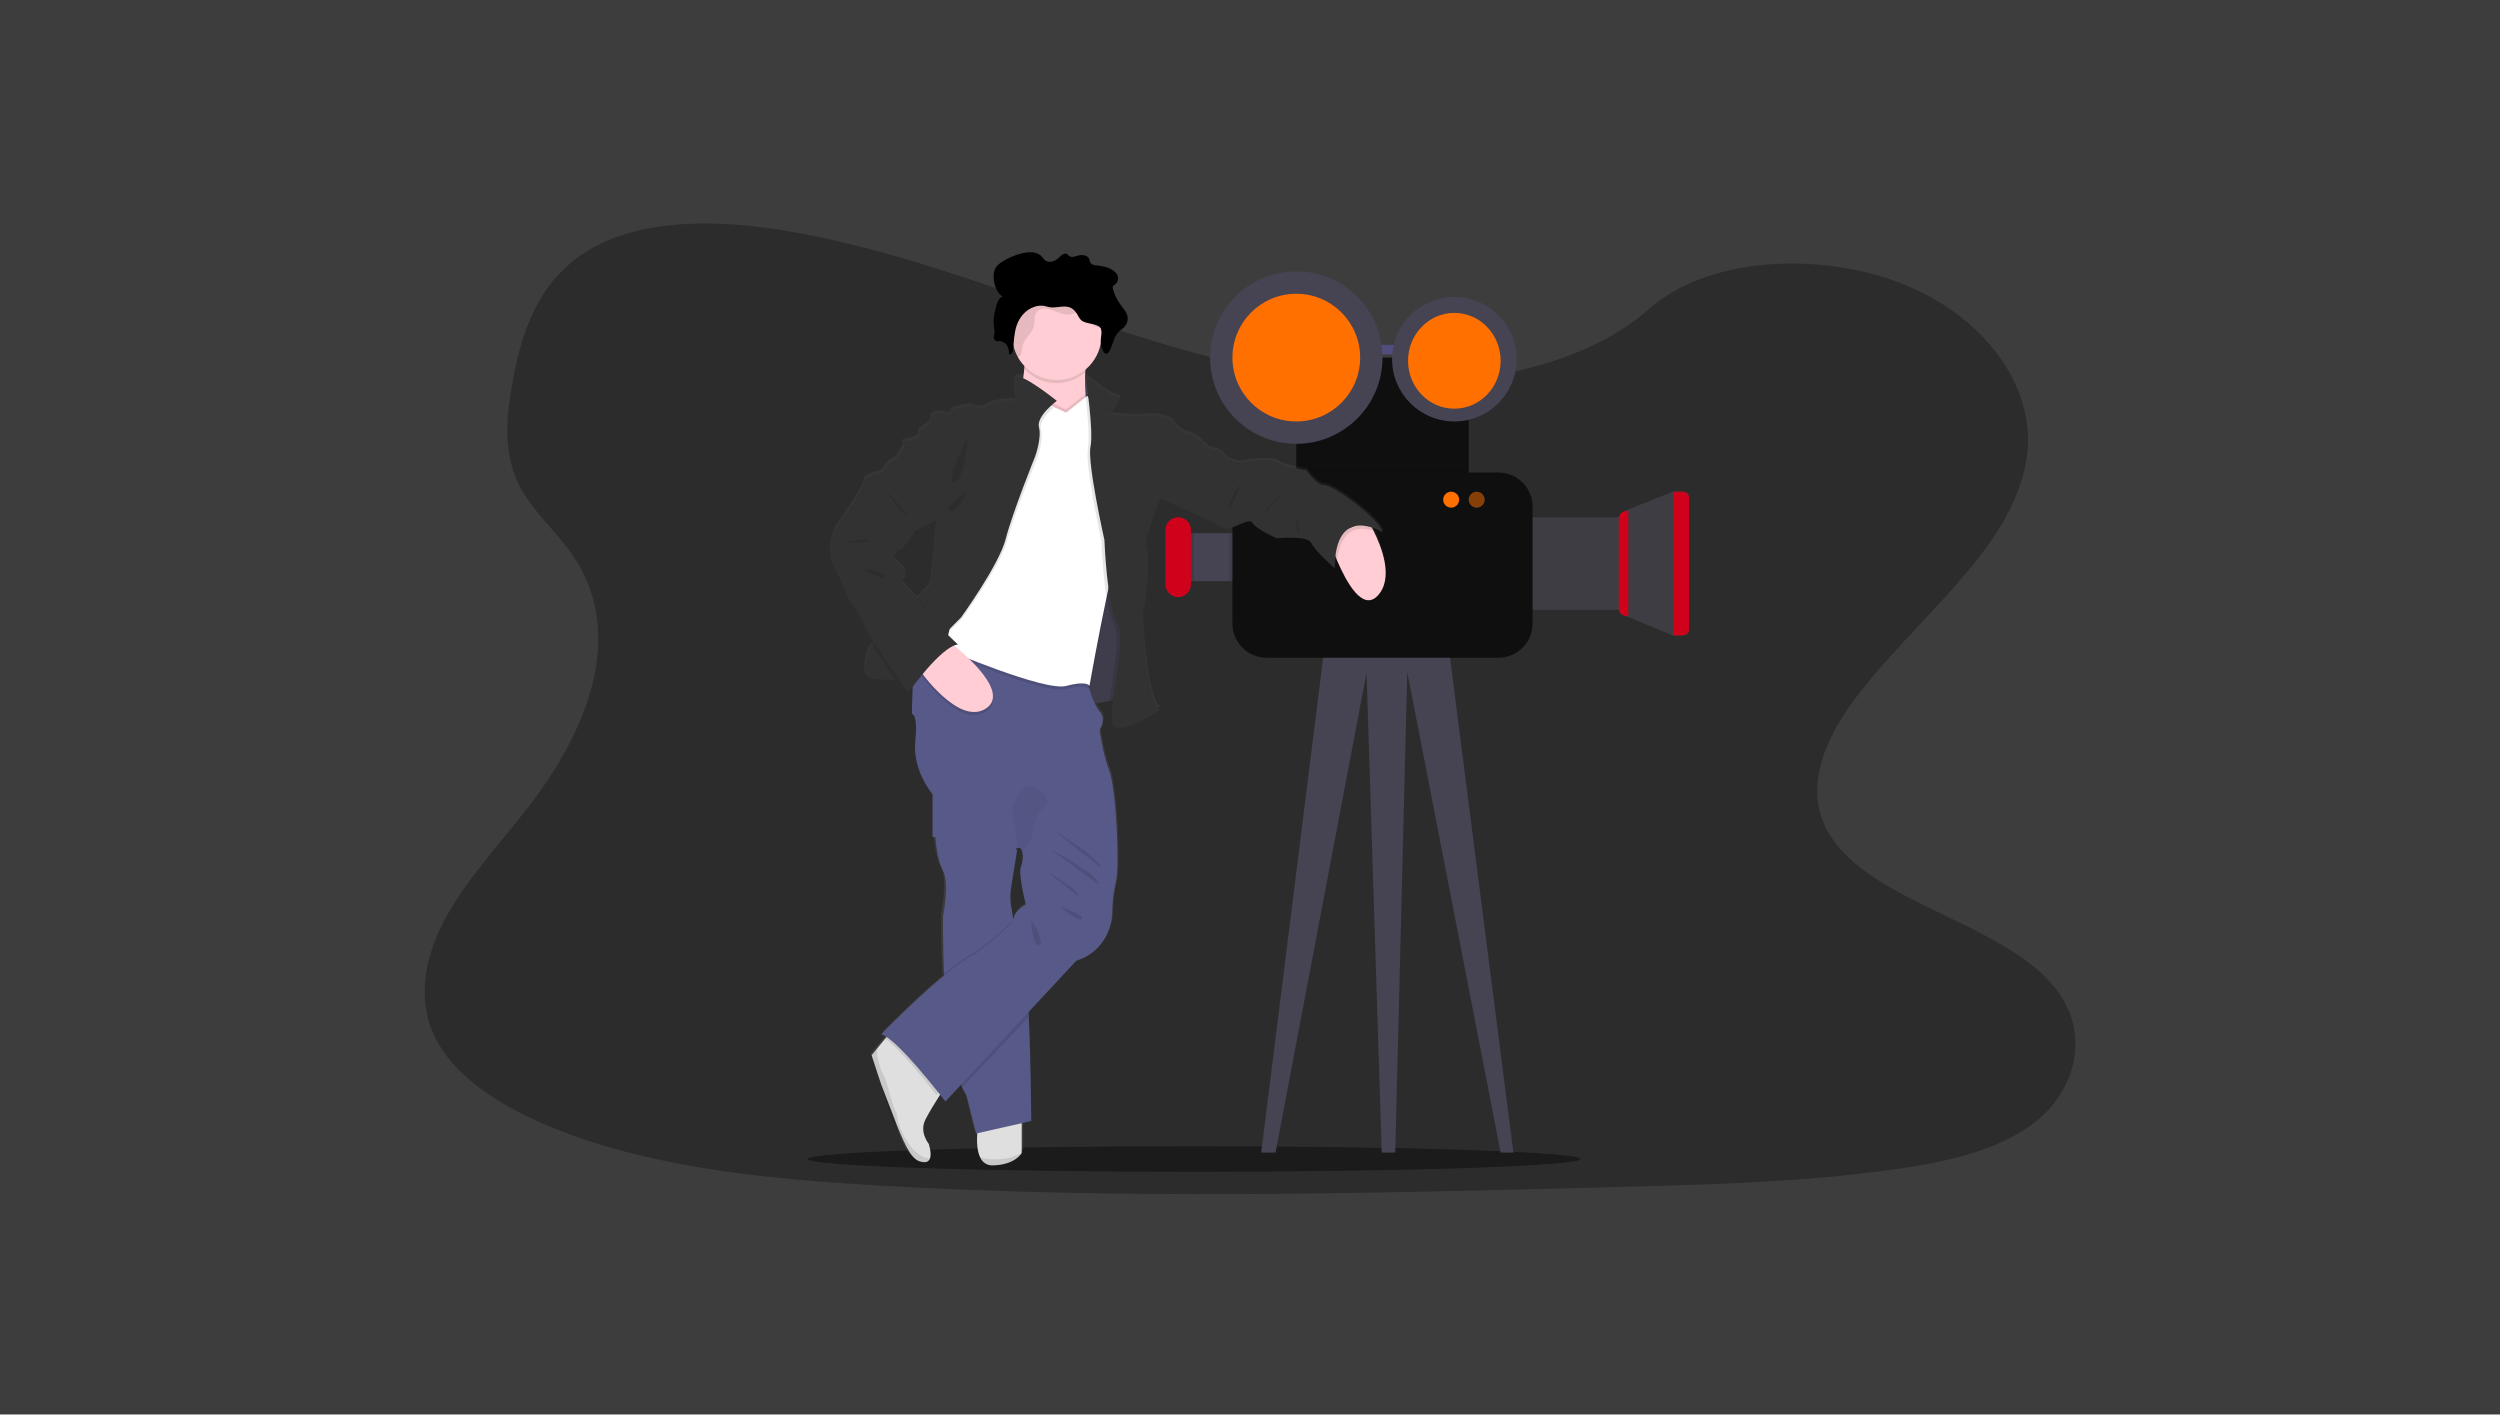
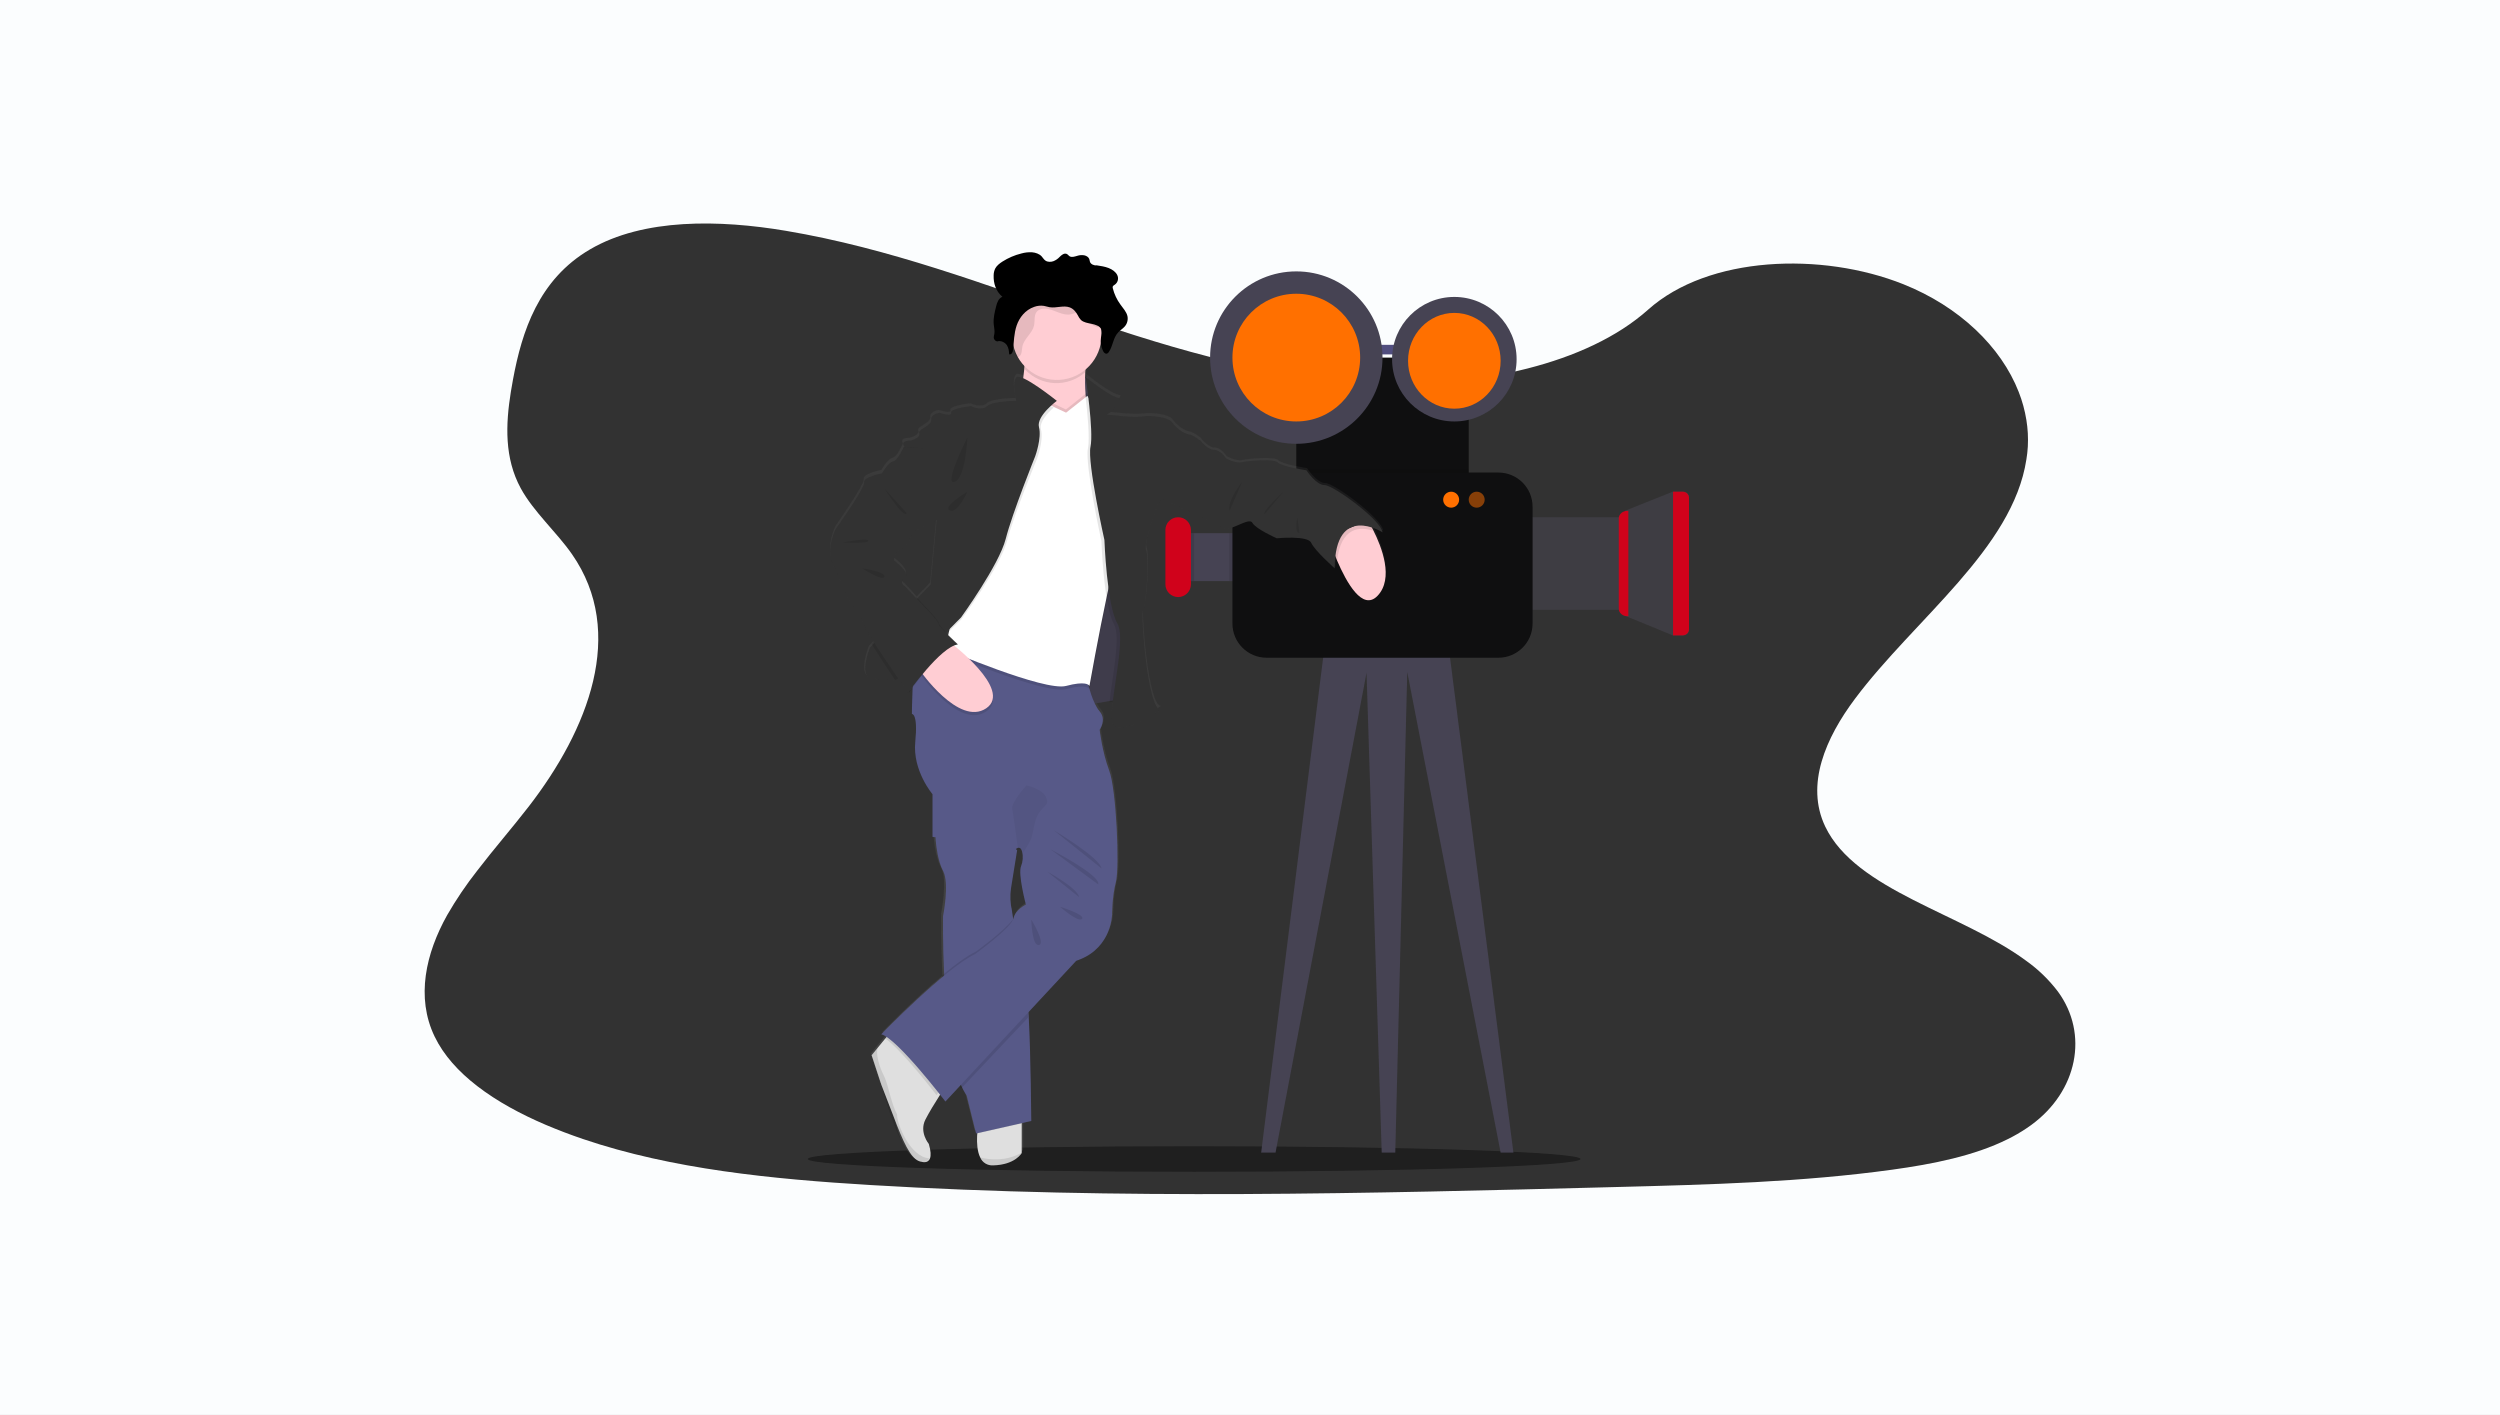
<svg xmlns="http://www.w3.org/2000/svg" xmlns:xlink="http://www.w3.org/1999/xlink" width="783px" height="443px" viewBox="0 0 783 443" version="1.1">
  <defs>
    <polygon id="path-1" points="783 1.13686838e-13 5.68434189e-14 1.13686838e-13 5.68434189e-14 443 783 443" />
    <linearGradient x1="50.037%" y1="100.017%" x2="50.037%" y2="-0.005%" id="linearGradient-3">
      <stop stop-color="#808080" stop-opacity="0.25" offset="0%" />
      <stop stop-color="#808080" stop-opacity="0.12" offset="54%" />
      <stop stop-color="#808080" stop-opacity="0.1" offset="100%" />
    </linearGradient>
  </defs>
  <g id="Page-1" stroke="none" stroke-width="1" fill="none" fill-rule="evenodd">
    <g id="photos">
      <g id="cheers-2">
        <g id="cheers">
          <g id="Group-15">
            <g id="Group-14">
              <g id="The-gang">
                <g id="Oval-+-Oval-Mask">
                  <g id="Path-5">
                    <mask id="mask-2" fill="white">
                      <use xlink:href="#path-1" />
                    </mask>
-                     <use id="Mask" fill="#3D3D3D" fill-rule="nonzero" xlink:href="#path-1" />
+                     <use id="Mask" fill="#FBFDFE" fill-rule="nonzero" xlink:href="#path-1" />
                    <g id="undraw_videographer_nnc7" mask="url(#mask-2)" fill-rule="nonzero">
                      <g transform="translate(133, 70)">
                        <path d="M503.152,282.372 C502.666,282.728 502.168,283.07 501.664,283.407 C499.808,284.653 497.869,285.773 495.863,286.76 C485.32,292.024 472.333,294.594 459.678,296.34 C431.299,300.264 402.322,301.024 373.467,301.771 C295.511,303.801 217.349,305.821 139.591,301.15 C108.871,299.305 77.463,296.2 49.619,286.751 C45.631,285.398 41.718,283.907 37.881,282.278 C30.124,278.97 22.673,274.952 16.476,270.164 C10.634,265.664 5.933,260.489 3.111,254.612 C-2.776,242.363 0.339,228.607 7.057,216.605 C9.865,211.735 13.019,207.073 16.494,202.656 C21.671,195.897 27.383,189.349 32.605,182.599 C51.174,158.561 63.289,128.2 46.149,103.576 C41.206,96.502 34.101,90.292 30.088,82.908 C24.961,73.458 25.361,62.969 26.992,52.758 C27.199,51.471 27.441,50.193 27.661,48.915 C30.461,33.809 35.674,17.528 51.812,8.096 C68.574,-1.705 92.369,-1.21 113.18,2.296 C145.536,7.75 175.385,19.139 205.525,29.426 C235.666,39.713 267.236,49.109 300.383,50.126 C329.647,51.026 363.787,44.334 383.21,26.969 C402.084,10.103 437.541,8.821 463.111,19.009 C480.637,26.002 493.737,38.597 499.26,52.758 C500.376,55.594 501.182,58.542 501.664,61.551 C502.112,64.291 502.263,67.072 502.114,69.844 C502.037,71.194 501.889,72.567 501.664,73.894 C497.395,101.853 466.652,123.902 447.967,148.877 C438.835,161.076 432.386,175.728 438.664,188.881 C448.241,208.924 481.545,216.047 501.664,230.969 C505.423,233.655 508.756,236.892 511.551,240.572 C521.28,253.856 517.681,271.784 503.152,282.372 Z" id="Path" fill="#2B2B2B" opacity="0.966" />
                        <ellipse id="Oval" fill="#000000" opacity="0.394" cx="241" cy="293" rx="121" ry="4" />
                        <polygon id="Path" fill="#464353" points="341 291 337.001 291 307.751 140.457 304 291 299.753 291 295.001 140.709 266.499 291 262 291 281.372 136.268 282.004 131.239 320.005 127 321.186 136.268" />
                        <rect id="Rectangle" fill="#464353" x="236" y="97" width="24" height="15" />
                        <path d="M376,89.944 L390.929,84 L394.201,84 C395.194,84 396,84.794 396,85.774 L396,127.226 C396,128.206 395.194,129 394.201,129 L390.929,129 L376,122.87 L376,89.944 Z" id="Path" fill="#3E3D43" />
                        <rect id="Rectangle" fill="#3E3D43" x="346" y="92" width="30" height="29" />
                        <rect id="Rectangle" fill="#514E7F" x="295" y="38" width="19" height="3" />
                        <rect id="Rectangle" fill="#0F0F10" x="273" y="42" width="54" height="40" />
                        <rect id="Rectangle" fill="#000000" opacity="0.1" x="273" y="77" width="54" height="5" />
                        <rect id="Rectangle" fill="#000000" opacity="0.1" x="346" y="92" width="1" height="29" />
                        <rect id="Rectangle" fill="#000000" opacity="0.1" x="252" y="97" width="8" height="15" />
                        <polygon id="Path" fill="#000000" opacity="0.1" points="321 136 281 136 281.634 131.116 319.813 127" />
                        <rect id="Rectangle" fill="#0F0F10" x="253" y="78" width="94" height="58" rx="10.7" />
                        <path d="M376.675,90 L377,90 L377,123 L376.675,123 C375.198,123 374,121.943 374,120.64 L374,92.36 C374,91.057 375.198,90 376.675,90 Z" id="Path" fill="#D0021B" />
                        <path d="M391,84 L394.054,84 C395.129,84 396,84.871 396,85.946 L396,127.054 C396,128.129 395.129,129 394.054,129 L391,129 L391,84 Z" id="Path" fill="#D0021B" />
                        <rect id="Rectangle" fill="#000000" opacity="0.1" x="237" y="97" width="4" height="15" />
                        <rect id="Rectangle" fill="#D0021B" x="232" y="92" width="8" height="25" rx="4" />
                        <circle id="Oval" fill="#464353" cx="273" cy="42" r="27" />
                        <circle id="Oval" fill="#FF7000" cx="273" cy="42" r="20" />
                        <circle id="Oval" fill="#464353" cx="322.5" cy="42.5" r="19.5" />
                        <ellipse id="Oval" fill="#FF7000" cx="322.5" cy="43" rx="14.5" ry="15" />
                        <circle id="Oval" fill="#FF7000" cx="321.5" cy="86.5" r="2.5" />
                        <circle id="Oval" fill="#FF7000" opacity="0.5" cx="329.5" cy="86.5" r="2.5" />
                        <path d="M297.137,95.052 L296.952,94.688 C298.093,95.067 299.189,95.572 300.219,96.192 C299.769,92.278 284.772,81.291 282.072,81.291 C279.372,81.291 276.371,76.625 276.371,76.625 C276.371,76.625 268.573,75.423 267.371,74.149 C266.17,72.874 258.071,73.617 256.122,74.068 C254.174,74.518 251.173,72.865 251.173,72.865 C251.173,72.865 249.521,70.163 247.424,70.163 C245.328,70.163 243.082,67.155 243.082,67.155 C243.082,67.155 241.125,65.354 239.325,65.048 C237.525,64.742 235.275,62.796 234.222,61.288 C233.169,59.779 227.923,59.036 224.926,59.486 C221.929,59.937 213.825,58.874 213.825,58.874 C217.124,57.37 217.92,53.758 217.92,53.758 C214.968,53.605 207.211,47.085 207.211,47.085 C207.211,47.085 207.53,49.192 207.899,52.133 L207.4,51.489 L207.332,51.543 C207.174,49.445 207.151,47.339 207.265,45.238 C207.265,45.076 207.292,44.914 207.301,44.747 C211.216,41.315 212.907,35.993 211.693,30.927 C211.612,30.585 188.011,44.23 187.993,44.374 C187.889,45.4 187.763,46.504 187.619,47.616 C186.454,47.08 185.554,46.873 185.198,47.26 C183.691,48.917 185.198,54.636 185.198,54.636 C185.198,54.636 177.842,54.636 176.042,56.289 C174.242,57.942 170.944,56.289 170.944,56.289 C170.944,56.289 164.194,57.046 164.644,58.401 C165.094,59.757 161.044,58.401 161.044,58.401 C161.044,58.401 158.191,58.703 158.344,60.653 C158.497,62.603 153.993,63.508 154.592,64.863 C155.19,66.219 151.892,67.115 151.892,67.115 C151.892,67.115 148.594,66.966 149.795,68.916 C149.795,68.916 147.995,73.131 146.497,73.419 C144.998,73.707 143.046,77.179 143.046,77.179 C143.046,77.179 137.268,78.233 137.529,80.039 C137.79,81.845 128.647,94.764 128.647,94.764 C128.647,94.764 125.645,100.956 127.747,105.473 C129.848,109.989 131.346,112.998 131.796,114.65 C132.246,116.303 137.7,123.58 137.655,124.936 C137.655,125.359 139.005,127.637 140.845,130.528 L140.305,131.087 L139.122,132.307 C139.122,132.307 135.369,141.638 139.869,142.088 C143.671,142.466 146.402,142.741 147.788,142.363 C148.013,142.31 148.227,142.217 148.418,142.088 L148.472,142.048 C150.11,144.466 151.271,146.155 151.271,146.155 C151.271,146.155 151.433,145.916 151.721,145.506 L152.171,146.15 C152.171,146.15 152.531,145.637 153.143,144.799 C152.945,148.892 152.918,152.927 152.918,152.927 C152.918,152.927 154.871,152.626 153.971,161.654 C153.071,170.683 159.37,178.055 159.37,178.055 L159.37,191.452 C159.37,191.452 159.37,191.79 159.433,192.353 C159.6,194.275 160.149,198.81 161.769,201.809 C163.87,205.718 161.769,215.954 161.769,215.954 C161.769,215.954 161.629,224.303 162.133,234.714 C162.133,234.998 162.165,235.29 162.178,235.579 C153.08,243.189 143.32,253.276 143.32,253.276 C143.798,253.41 144.253,253.615 144.67,253.884 L144.125,254.582 L141.646,257.64 L139.729,260.008 L142.767,269.37 L146.083,268.074 C146.083,268.074 147.883,271.194 147.505,273.311 C147.447,273.693 147.292,274.055 147.055,274.36 C146.94,274.514 146.86,274.69 146.821,274.878 C145.952,278.269 149.575,292.891 155.321,293.525 C155.321,293.525 157.269,294.169 157.894,292.413 C158.196,291.567 158.191,290.162 157.516,287.879 C157.516,287.879 154.479,284.213 156.446,280.264 C157.597,277.954 159.501,274.86 160.878,272.676 L161.445,271.775 C162.682,273.338 163.443,274.342 163.443,274.342 L167.861,269.587 C167.956,269.789 168.05,269.987 168.149,270.177 C168.48,270.839 168.862,271.474 169.292,272.077 L172.289,283.97 L173.499,283.7 C173.472,283.988 173.454,284.294 173.436,284.6 C173.337,286.735 173.436,289.504 174.422,291.481 C175.16,292.994 176.406,294.048 178.44,293.998 C185.414,293.827 187.439,290.049 187.439,290.049 L187.439,280.592 L189.838,280.056 C189.838,280.056 189.662,259.279 189.046,247.692 C189.046,247.435 189.019,247.188 189.005,246.945 C189.005,246.909 189.005,246.873 189.005,246.841 L204.408,230.265 L205.591,229.792 C215.49,225.879 215.643,215.796 215.643,215.796 C215.643,215.796 215.643,210.23 216.84,205.565 C218.037,200.9 216.993,176.668 214.743,170.652 C212.493,164.636 211.742,157.854 211.742,157.854 C211.742,157.854 213.992,154.702 211.742,152.076 C211.107,151.29 210.577,150.424 210.167,149.5 L213.096,149.019 L214.784,148.739 L215.684,148.586 C215.234,152.567 215.157,155.625 216.224,156.354 C219.526,158.606 230.623,151.085 230.623,151.085 C226.573,151.085 224.323,120.838 225.147,120.086 C225.97,119.334 227.198,104.176 226.123,101.474 C225.048,98.772 229.898,86.708 229.898,86.708 L230.645,85.6 C230.645,85.6 248.347,93.332 250.295,94.814 C252.244,96.295 258.395,91.211 259.443,93.179 C260.491,95.147 267.092,98.079 267.092,98.079 C267.092,98.079 276.843,97.092 277.892,99.502 C278.94,101.911 285.244,107.553 285.244,107.553 C285.247,106.23 285.327,104.909 285.483,103.595 C285.613,103.906 285.739,104.221 285.874,104.541 C288.862,111.615 293.834,120.572 298.442,115.754 C303.661,110.278 299.688,100.155 297.137,95.052 Z M163.726,127.025 L163.726,127.111 L163.69,127.075 L163.726,127.025 Z M160.234,92.315 L158.326,112.448 L154.578,116.334 L154.128,116.812 L150.254,112.592 C150.254,112.592 148.301,111.692 150.254,110.035 C152.207,108.377 146.956,104.631 146.956,104.631 C146.956,104.631 146.803,101.929 148.756,101.172 C150.708,100.416 153.255,95.453 153.255,95.453 L160.306,91.851 L160.306,91.851 L160.306,91.851 L160.234,92.315 Z M185.324,195.365 C185.461,195.238 185.612,195.128 185.774,195.036 C186.616,194.559 187.156,195.082 187.435,196 C187.802,197.54 187.691,199.155 187.115,200.629 C186.067,203.039 188.618,212.671 188.618,212.671 C188.618,212.671 185.315,214.17 184.717,217.035 C184.628,217.386 184.476,217.719 184.267,218.016 C184.227,217.764 184.191,217.521 184.155,217.287 C183.862,215.485 183.705,214.324 183.705,214.324 C183.167,212.006 183.064,209.609 183.403,207.254 C183.88,204.358 184.843,198.477 185.203,196.248 C185.293,195.707 185.342,195.383 185.347,195.347 L185.324,195.365 Z" id="Shape" fill="url(#linearGradient-3)" />
                        <path d="M206.497,48.646 L207.414,48 L210,53.766 L209.006,55 L206,55 C206,55 206.106,51.859 206.178,51.747 C206.251,51.635 206.497,48.646 206.497,48.646 Z" id="Path" fill="#464353" />
                        <path d="M187,279 L187,291.133 C187,291.133 184.98,294.825 178.021,294.993 C176.29,295.093 174.682,294.108 174.012,292.536 C173.043,290.603 172.93,287.894 173.029,285.807 C173.079,284.764 173.191,283.724 173.366,282.693 L187,279 Z" id="Path" fill="#DFDFDF" />
                        <path d="M187,278 L187,281.861 L173,285 C173.05,283.927 173.162,282.857 173.337,281.797 L187,278 Z" id="Path" fill="#000000" opacity="0.1" />
                        <path d="M190,281.082 L172.708,285 L169.755,273.098 C169.332,272.494 168.955,271.858 168.628,271.195 C168.438,270.816 168.252,270.413 168.074,269.993 C164.855,262.487 163.423,248.949 162.811,237.431 C162.78,236.848 162.749,236.27 162.722,235.7 C162.226,225.28 162.363,216.92 162.363,216.92 C162.363,216.92 164.434,206.676 162.363,202.763 C160.767,199.744 160.226,195.207 160.062,193.273 C160.018,192.7 160,192.37 160,192.37 L160.319,191.516 L161.623,188 L175.962,188 L184.298,195.189 L185.566,196.283 L185.424,197.187 C185.065,199.419 184.116,205.32 183.651,208.203 C183.317,210.561 183.418,212.96 183.948,215.28 C183.948,215.28 184.121,216.428 184.391,218.249 C184.458,218.701 184.533,219.18 184.617,219.699 C185.677,226.378 187.663,238.574 188.51,241.489 C188.745,242.289 188.954,244.295 189.109,247.011 C189.144,247.553 189.175,248.118 189.206,248.71 C189.827,260.287 190,281.082 190,281.082 Z" id="Path" fill="#575988" />
                        <path d="M187,291 L187,291.124 C187,291.124 184.978,294.825 178.013,294.993 C176.279,295.094 174.671,294.106 174,292.53 C177.123,293.286 182.192,293.773 187,291 Z" id="Path" fill="#000000" opacity="0.1" />
                        <path d="M298.407,116.647 C293.749,121.43 288.764,112.536 285.751,105.511 C284.06,101.558 283,98.191 283,98.191 L295.398,93 C295.398,93 296.159,94.197 297.115,96.093 C299.685,101.159 303.686,111.209 298.407,116.647 Z" id="Path" fill="#FFCDD3" />
                        <path d="M206.891,46.578 C206.694,51.101 207.027,55.632 207.883,60.075 C207.883,60.075 182.898,62.817 185.143,58.86 C186.458,56.539 187.311,50.411 187.787,45.728 C188.132,42.411 188.285,39.82 188.285,39.82 C188.285,39.82 212.224,30.074 208.633,38.299 C207.56,40.752 207.062,43.658 206.891,46.578 Z" id="Path" fill="#FFCDD3" />
                        <polygon id="Path" fill="#464353" points="209.268 110.395 206 151 221 148.427 218.378 114.941 219.252 106" />
                        <polygon id="Path" fill="#000000" opacity="0.1" points="221 148.427 214.487 149.545 206 151 206.598 143.591 209.272 110.395 212.674 108.895 215.086 107.836 219.253 106 218.379 114.941" />
                        <path d="M156.823,280.682 C154.842,284.621 157.901,288.276 157.901,288.276 C158.581,290.558 158.586,291.953 158.282,292.777 C157.652,294.528 155.69,293.884 155.69,293.884 C152.91,293.58 150.835,289.773 147.969,282.559 C147.05,280.249 145.414,276.003 143.059,269.821 L140,260.486 L141.931,258.122 L144.428,255.071 L146.118,253 L163,270.496 C163,270.496 162.279,271.572 161.287,273.116 C159.9,275.281 157.983,278.387 156.823,280.682 Z" id="Path" fill="#DFDFDF" />
                        <path d="M189,248.719 L167.948,271 C164.258,263.887 162.671,249.618 162,237.571 C165.921,234.35 169.707,231.577 172.572,230.239 C172.572,230.239 182.264,223.319 184.308,220 C185.392,226.612 187.422,238.685 188.288,241.57 C188.574,242.519 188.81,245.18 189,248.719 Z" id="Path" fill="#000000" opacity="0.1" />
                        <polygon id="Path" fill="#000000" opacity="0.1" points="184 195 160 191.423 161.305 188 175.657 188" />
                        <path d="M189,246.889 L167.488,270 C164.18,262.46 162.716,248.86 162.091,237.288 C162.059,236.703 162.027,236.122 162,235.55 C165.956,232.245 169.785,229.403 172.659,228.032 C172.659,228.032 181.699,221.482 184.16,218 C184.228,218.454 184.305,218.935 184.391,219.457 C185.474,226.167 187.505,238.419 188.37,241.347 C188.61,242.146 188.81,244.161 189,246.889 Z" id="Path" fill="#000000" opacity="0.1" />
                        <path d="M162,270.395 C162,270.395 161.302,271.465 160.34,273 C156.848,268.502 148.568,258.147 144,255.059 L145.638,253 L162,270.395 Z" id="Path" fill="#000000" opacity="0.1" />
                        <path d="M216.492,206.268 C215.295,210.935 215.295,216.499 215.295,216.499 C215.295,216.499 215.142,226.576 205.241,230.489 L204.057,230.94 L163.103,275 C163.103,275 147.95,255.143 143,253.938 C143,253.938 162.95,233.328 172.401,228.815 C172.401,228.815 183.805,220.543 184.404,217.686 C185.003,214.829 188.306,213.322 188.306,213.322 C188.306,213.322 185.754,203.696 186.803,201.286 C187.378,199.813 187.49,198.199 187.122,196.66 C186.843,195.758 186.303,195.221 185.462,195.695 C185.299,195.786 185.148,195.897 185.012,196.024 L159.062,192.111 L159.062,178.739 C159.062,178.739 152.761,171.37 153.662,162.344 C154.562,153.318 152.608,153.621 152.608,153.621 C152.608,153.621 152.703,138.376 153.986,137.103 C155.268,135.831 167.59,130 167.59,130 L206.222,136.882 L207.815,144.292 C207.815,144.292 209.165,150.186 211.416,152.804 C213.666,155.421 211.416,158.576 211.416,158.576 C211.416,158.576 212.167,165.345 214.417,171.37 C216.668,177.395 217.694,201.606 216.492,206.268 Z" id="Path" fill="#575988" />
                        <path d="M208.637,38.291 C207.575,40.738 207.081,43.656 206.912,46.55 C201.387,51.459 193.086,51.087 188,45.702 C188.342,42.393 188.493,39.809 188.493,39.809 C188.493,39.809 212.192,30.086 208.637,38.291 Z" id="Path" fill="#000000" opacity="0.1" />
                        <path d="M212,35.009 C211.996,42.419 206.217,48.542 198.82,48.976 C191.423,49.409 184.969,44.004 184.098,36.645 C183.228,29.287 188.242,22.525 195.537,21.221 C202.831,19.916 209.878,24.522 211.612,31.726 C211.87,32.801 212.001,33.903 212,35.009 Z" id="Path" fill="#FFCDD3" />
                        <path d="M200.86,60.252 C200.86,60.252 190.851,55.608 190.227,55.005 C189.603,54.403 168.84,107.766 168.84,107.766 L163,134.295 C163,134.295 194.144,147.632 200.882,145.833 C207.621,144.035 208.218,145.833 208.218,145.833 C208.218,145.833 215.109,107.164 217.355,103.719 C219.601,100.275 215.257,65.198 215.257,65.198 L207.473,55.001 L200.86,60.252 Z" id="Path" fill="#000000" opacity="0.1" />
                        <path d="M200.86,58.252 C200.86,58.252 190.851,53.608 190.227,53.005 C189.603,52.403 168.84,105.766 168.84,105.766 L163,132.295 C163,132.295 194.144,145.632 200.882,143.833 C207.621,142.035 208.218,143.833 208.218,143.833 C208.218,143.833 215.109,105.164 217.355,101.719 C219.601,98.275 215.257,63.198 215.257,63.198 L207.473,53.001 L200.86,58.252 Z" id="Path" fill="#000000" opacity="0.1" />
                        <path d="M217.352,102.715 C216.903,103.43 216.224,105.651 215.465,108.727 C214.935,110.867 214.36,113.417 213.771,116.159 C211.12,128.538 208.218,144.833 208.218,144.833 C208.218,144.833 208.034,144.285 206.735,144.096 C205.684,143.943 203.896,144.028 200.894,144.833 C194.155,146.632 163,133.291 163,133.291 L163.899,129.244 L168.841,106.762 C168.841,106.762 189.662,53.403 190.259,54.005 C190.623,54.369 194.514,56.253 197.48,57.652 C199.371,58.551 200.894,59.248 200.894,59.248 L207.184,54.275 L207.53,54.001 L215.281,64.194 C215.281,64.194 219.599,99.266 217.352,102.715 Z" id="Path" fill="#FFFFFF" />
                        <path d="M193.029,64.475 C193.938,67.921 191.819,73.586 191.819,73.586 C191.819,73.586 184.54,91.218 182.416,99.366 C180.291,107.514 168.14,123.935 168.14,123.935 C168.14,123.935 166.357,125.697 163.86,128.148 C163.582,128.422 163.291,128.704 163,129 L168.004,106.591 C168.004,106.591 189.085,53.404 189.69,54.005 C190.058,54.368 193.998,56.246 197,57.64 C195.121,59.325 192.424,62.193 193.029,64.475 Z" id="Path" fill="#000000" opacity="0.1" />
                        <path d="M192.407,63.781 C193.3,67.237 191.22,72.917 191.22,72.917 C191.22,72.917 184.079,90.595 181.995,98.764 C179.91,106.933 167.989,123.398 167.989,123.398 C167.989,123.398 166.239,125.164 163.789,127.622 C163.499,127.914 163.195,128.215 162.896,128.521 C158.112,133.315 151.385,140.038 149.283,142.002 C148.975,142.294 148.765,142.482 148.676,142.545 C148.486,142.674 148.274,142.767 148.051,142.819 C146.677,143.197 143.967,142.923 140.196,142.545 C135.733,142.096 139.455,132.812 139.455,132.812 L140.629,131.594 L141.7,130.48 L153.858,117.884 L154.751,116.936 L158.469,113.076 L160.361,93.035 L160.406,92.554 C160.406,92.554 159.852,91.282 159,89.341 C156.728,84.088 152.265,73.95 150.631,70.675 C150.444,70.293 150.296,70.009 150.185,69.834 C150.185,69.812 150.162,69.789 150.149,69.771 C148.957,67.826 152.229,67.974 152.229,67.974 C152.229,67.974 155.505,67.075 154.907,65.727 C154.309,64.379 158.777,63.48 158.629,61.535 C158.482,59.589 161.307,59.288 161.307,59.288 C161.307,59.288 165.324,60.636 164.878,59.288 C164.432,57.94 171.126,57.189 171.126,57.189 C171.126,57.189 174.398,58.838 176.183,57.189 C177.969,55.54 185.293,55.545 185.293,55.545 C185.293,55.545 183.798,49.851 185.293,48.202 C186.788,46.553 198,55.545 198,55.545 C198,55.545 191.515,60.33 192.407,63.781 Z" id="Path" fill="#323232" />
                        <path d="M155,140.823 C155,140.823 167.287,158.625 175.87,152.846 C184.453,147.067 164.325,132 164.325,132 L155,140.823 Z" id="Path" fill="#000000" opacity="0.1" />
                        <path d="M155,139.823 C155,139.823 167.287,157.625 175.87,151.846 C184.453,146.067 164.325,131 164.325,131 L155,139.823 Z" id="Path" fill="#FFCDD3" />
                        <path d="M214.481,150 C215.403,141.721 218.079,129.282 215.898,125.509 C214.818,123.638 214.017,120.072 213.432,116.168 C213.117,114.068 212.868,111.869 212.666,109.782 C212.133,104.246 211.963,99.506 211.963,99.506 C211.963,99.506 206.716,75.438 207.735,70.491 C208.373,67.397 207.638,59.644 207,54.274 L207.337,54 L214.879,64.195 C214.879,64.195 219.102,99.272 216.916,102.722 C216.479,103.437 215.819,105.658 215.08,108.734 L219.251,106.936 L218.377,115.781 L221,148.912 L214.481,150 Z" id="Path" fill="#000000" opacity="0.1" />
                        <path d="M207,48 C207,48 214.78,54.54 217.741,54.689 C217.741,54.689 216.942,58.31 213.634,59.821 C213.634,59.821 221.757,60.898 224.768,60.432 C227.778,59.966 233.04,60.726 234.091,62.242 C235.143,63.759 237.426,65.705 239.232,66.003 C241.037,66.302 243,68.117 243,68.117 L229.754,87.727 C229.754,87.727 224.939,99.797 225.991,102.512 C227.042,105.228 225.837,120.466 225.011,121.217 C224.185,121.968 226.442,152.295 230.504,152.295 C230.504,152.295 219.375,159.839 216.062,157.577 C212.75,155.314 220.277,130.875 216.965,125.29 C213.652,119.705 212.903,99.122 212.903,99.122 C212.903,99.122 207.487,74.905 208.543,69.927 C209.599,64.949 207,48 207,48 Z" id="Path" fill="#323232" />
                        <path d="M297,96.219 C292.996,94.924 286.861,94.886 285.728,106 C284.052,101.892 283,98.394 283,98.394 L295.297,93 C295.297,93 296.052,94.248 297,96.219 Z" id="Path" fill="#000000" opacity="0.1" />
                        <path d="M235.569,67 L242.918,67.896 C242.918,67.896 245.166,70.885 247.256,70.885 C249.347,70.885 251.001,73.573 251.001,73.573 C251.001,73.573 253.999,75.213 255.946,74.765 C257.892,74.317 265.984,73.578 267.184,74.846 C268.384,76.114 276.175,77.306 276.175,77.306 C276.175,77.306 279.173,81.935 281.87,81.935 C284.568,81.935 299.55,92.841 300,96.722 C300,96.722 285.165,87.312 285.017,108 C285.017,108 278.724,102.399 277.672,100.011 C276.62,97.622 266.883,98.595 266.883,98.595 C266.883,98.595 260.293,95.678 259.241,93.737 C258.189,91.797 252.048,96.829 250.102,95.355 C248.155,93.881 230.471,86.21 230.471,86.21 L225,75.962 L235.569,67 Z" id="Path" fill="#323232" />
                        <path d="M158,292.774 C157.381,294.53 155.451,293.884 155.451,293.884 C151.404,293.433 147.257,285.382 143.008,269.731 L140,260.37 L141.898,258 C141.057,261.2 143.363,266.051 144,267.27 C145.21,269.797 146.221,276 147.957,279 C147.855,281.934 152.059,292.395 158,292.774 Z" id="Path" fill="#000000" opacity="0.1" />
                        <path d="M210.987,32.587 C210.686,32.485 210.386,32.364 210.103,32.243 C209.092,31.827 208.028,31.349 207.414,30.455 C206.853,29.623 206.672,28.451 205.797,27.977 C204.79,27.432 203.589,28.17 202.498,28.425 C201.2,28.733 199.848,28.366 198.585,27.897 C196.704,27.195 194.076,25.903 192.146,27.24 C190.645,28.277 191.227,30.477 190.843,32.046 C190.247,34.483 187.69,36.071 187.209,38.535 C186.992,39.621 187.133,40.949 186.263,41.624 C186.009,41.808 185.721,41.936 185.415,42 C183.089,37.23 183.664,31.532 186.896,27.337 C190.128,23.141 195.446,21.189 200.583,22.313 C205.719,23.437 209.767,27.438 211,32.61 L210.987,32.587 Z" id="Path" fill="#000000" opacity="0.1" />
                        <path d="M179.299,36.93 C180.394,36.565 181.7,37.182 182.311,38.052 C182.921,38.922 183.006,39.974 183.08,40.981 C183.806,41.138 184.214,40.296 184.28,39.665 C184.553,37.081 184.567,34.45 185.413,31.958 C186.259,29.467 188.107,27.054 190.95,26.095 C191.916,25.751 192.949,25.65 193.961,25.8 C194.561,25.904 195.128,26.117 195.727,26.218 C197.8,26.569 200.059,25.562 202.006,26.263 C203.224,26.704 204.01,27.722 204.569,28.743 C204.818,29.291 205.155,29.793 205.565,30.227 C206.387,30.985 207.69,31.184 208.873,31.422 C210.056,31.661 211.354,32.071 211.86,33.008 C212.317,33.849 211.981,34.831 211.827,35.751 C211.593,37.201 211.831,38.69 212.504,39.988 C212.723,40.414 213.166,40.897 213.689,40.759 C213.927,40.677 214.128,40.51 214.256,40.288 C215.625,38.324 215.581,35.777 217.287,34.023 C217.859,33.437 218.596,32.977 219.152,32.379 C220.006,31.495 220.369,30.23 220.118,29.013 C219.812,27.663 218.749,26.538 217.909,25.365 C216.804,23.863 215.999,22.151 215.54,20.329 C215.459,20.118 215.459,19.884 215.54,19.673 C215.701,19.458 215.908,19.284 216.145,19.165 C217.107,18.512 217.443,17.228 216.931,16.169 C216.455,15.15 215.384,14.396 214.209,13.941 C213.035,13.487 211.745,13.293 210.469,13.1 C209.631,13.226 208.648,12.735 208.388,12.048 C208.273,11.742 208.273,11.411 208.156,11.105 C207.928,10.519 207.274,10.103 206.57,9.96 C205.855,9.84 205.121,9.893 204.429,10.115 C203.64,10.342 202.726,10.676 202.039,10.289 C201.677,10.078 201.475,9.697 201.086,9.525 C200.297,9.18 199.465,9.876 198.895,10.451 C198.343,11.05 197.666,11.515 196.916,11.812 C196.124,12.092 195.15,12.092 194.468,11.646 C193.92,11.29 193.647,10.718 193.211,10.263 C192.497,9.514 191.366,9.107 190.238,9.015 C189.106,8.954 187.973,9.081 186.881,9.391 C184.796,9.908 182.805,10.76 180.98,11.916 C180.068,12.502 179.195,13.187 178.719,14.07 C178.38,14.759 178.206,15.521 178.209,16.292 C178.124,18.708 178.907,21.255 180.947,22.947 C179.704,23.48 179.283,24.785 178.992,25.943 C178.527,27.789 178.059,29.669 178.234,31.554 C178.322,32.528 178.582,33.501 178.442,34.469 C178.376,34.938 178.217,35.398 178.256,35.872 C178.36,36.41 178.773,36.829 179.299,36.93 L179.299,36.93 Z" id="Path" fill="#000000" />
                        <path d="M197,190 C197,190 211.537,198.674 212,202 L197,190 Z" id="Path" fill="#000000" opacity="0.1" />
                        <path d="M196,196 C196,196 211.845,204.171 210.965,207 L196,196 Z" id="Path" fill="#000000" opacity="0.1" />
                        <path d="M195,203 C195,203 204.386,208.021 205,211 L195,203 Z" id="Path" fill="#000000" opacity="0.1" />
                        <path d="M199,214 C199,214 204.738,219.094 205.888,217.785 C207.037,216.475 199,214 199,214 Z" id="Path" fill="#000000" opacity="0.1" />
                        <path d="M190,218 C190,218 194.617,225.53 192.395,225.982 C190.173,226.434 190,218 190,218 Z" id="Path" fill="#000000" opacity="0.1" />
                        <path d="M170,84 C170,84 162.054,88.692 164.451,89.868 C166.848,91.043 170,84 170,84 Z" id="Path" fill="#000000" opacity="0.1" />
                        <path d="M170,67 C170,67 162.418,82.006 165.927,80.946 C169.436,79.887 170,67 170,67 Z" id="Path" fill="#000000" opacity="0.1" />
                        <path d="M256,81 C256,81 251.24,86.823 252.105,90 L256,81 Z" id="Path" fill="#000000" opacity="0.1" />
                        <path d="M269,84 C269,84 262.088,90.284 263.101,91 L269,84 Z" id="Path" fill="#000000" opacity="0.1" />
                        <path d="M273.34,92 C273.34,92 272.239,96.82 274,97 L273.34,92 Z" id="Path" fill="#000000" opacity="0.1" />
                        <path d="M192.612,184.296 C190.717,186.762 190.717,191.135 189.861,192.928 C189.393,193.915 188.35,195.619 187.502,197 C187.226,196.103 186.691,195.57 185.857,196.04 C185.308,191.928 184.341,184.83 184.029,183.399 C183.583,181.381 188.488,176 188.488,176 C188.488,176 193.281,177.009 194.508,179.475 C195.734,181.942 194.508,181.834 192.612,184.296 Z" id="Path" fill="#000000" opacity="0.05" />
                        <path d="M167,131.716 C161.651,132.47 151.698,147 151.698,147 C151.698,147 150.392,145.066 148.578,142.364 C146.295,138.936 143.229,134.264 141,130.722 L154.06,117 L156.436,119.606 C156.436,119.606 161.045,124.297 161.045,125.205 C161.045,125.559 161.936,126.635 163.069,127.811 C164.803,129.641 167,131.716 167,131.716 Z" id="Path" fill="#000000" opacity="0.1" />
                        <path d="M150.455,70.862 C150.264,70.47 150.114,70.18 150,70 L155.882,70.396 L159,90 C156.674,84.624 152.121,74.223 150.455,70.862 Z" id="Path" fill="#000000" opacity="0.1" />
                        <path d="M162,128.672 C157.273,133.476 150.627,140.213 148.55,142.18 C148.246,142.473 148.039,142.662 147.951,142.725 C147.763,142.854 147.554,142.948 147.333,143 C145.256,139.884 142.293,135.395 140,131.743 L141.058,130.626 L153.079,118 L154.565,119.635 C154.565,119.635 159.125,124.286 159.125,125.187 C159.125,125.619 160.549,127.186 162,128.672 Z" id="Path" fill="#000000" opacity="0.1" />
                        <path d="M156.858,70.45 L150.039,70 C150.039,70 148.22,74.201 146.707,74.503 C145.193,74.805 143.22,78.254 143.22,78.254 C143.22,78.254 137.383,79.308 137.637,81.109 C137.892,82.91 128.664,95.793 128.664,95.793 C128.664,95.793 125.631,101.971 127.754,106.474 C129.877,110.977 131.391,113.98 131.846,115.628 C132.3,117.276 137.683,124.485 137.637,125.836 C137.592,127.187 151.394,147 151.394,147 C151.394,147 161.545,132.591 167,131.839 C167,131.839 160.94,126.287 160.94,125.386 C160.94,124.485 156.276,119.834 156.276,119.834 L150.366,113.53 C150.366,113.53 148.393,112.629 150.366,110.977 C152.339,109.324 147.034,105.573 147.034,105.573 C147.034,105.573 146.879,102.871 148.852,102.119 C150.825,101.367 153.398,96.419 153.398,96.419 L160.522,92.816 L156.858,70.45 Z" id="Path" fill="#323232" />
                        <path d="M131,99.908 C131,99.908 138.854,98.33 138.998,99.335 C139.142,100.339 131,99.908 131,99.908 Z" id="Path" fill="#000000" opacity="0.1" />
                        <path d="M137,108 C137,108 144.311,108.999 143.99,110.629 C143.669,112.258 137,108 137,108 Z" id="Path" fill="#000000" opacity="0.1" />
                        <path d="M144,83 C144,83 150.16,92.742 151,90.725 L144,83 Z" id="Path" fill="#000000" opacity="0.1" />
                      </g>
                    </g>
                  </g>
                </g>
              </g>
            </g>
          </g>
        </g>
      </g>
    </g>
  </g>
</svg>
